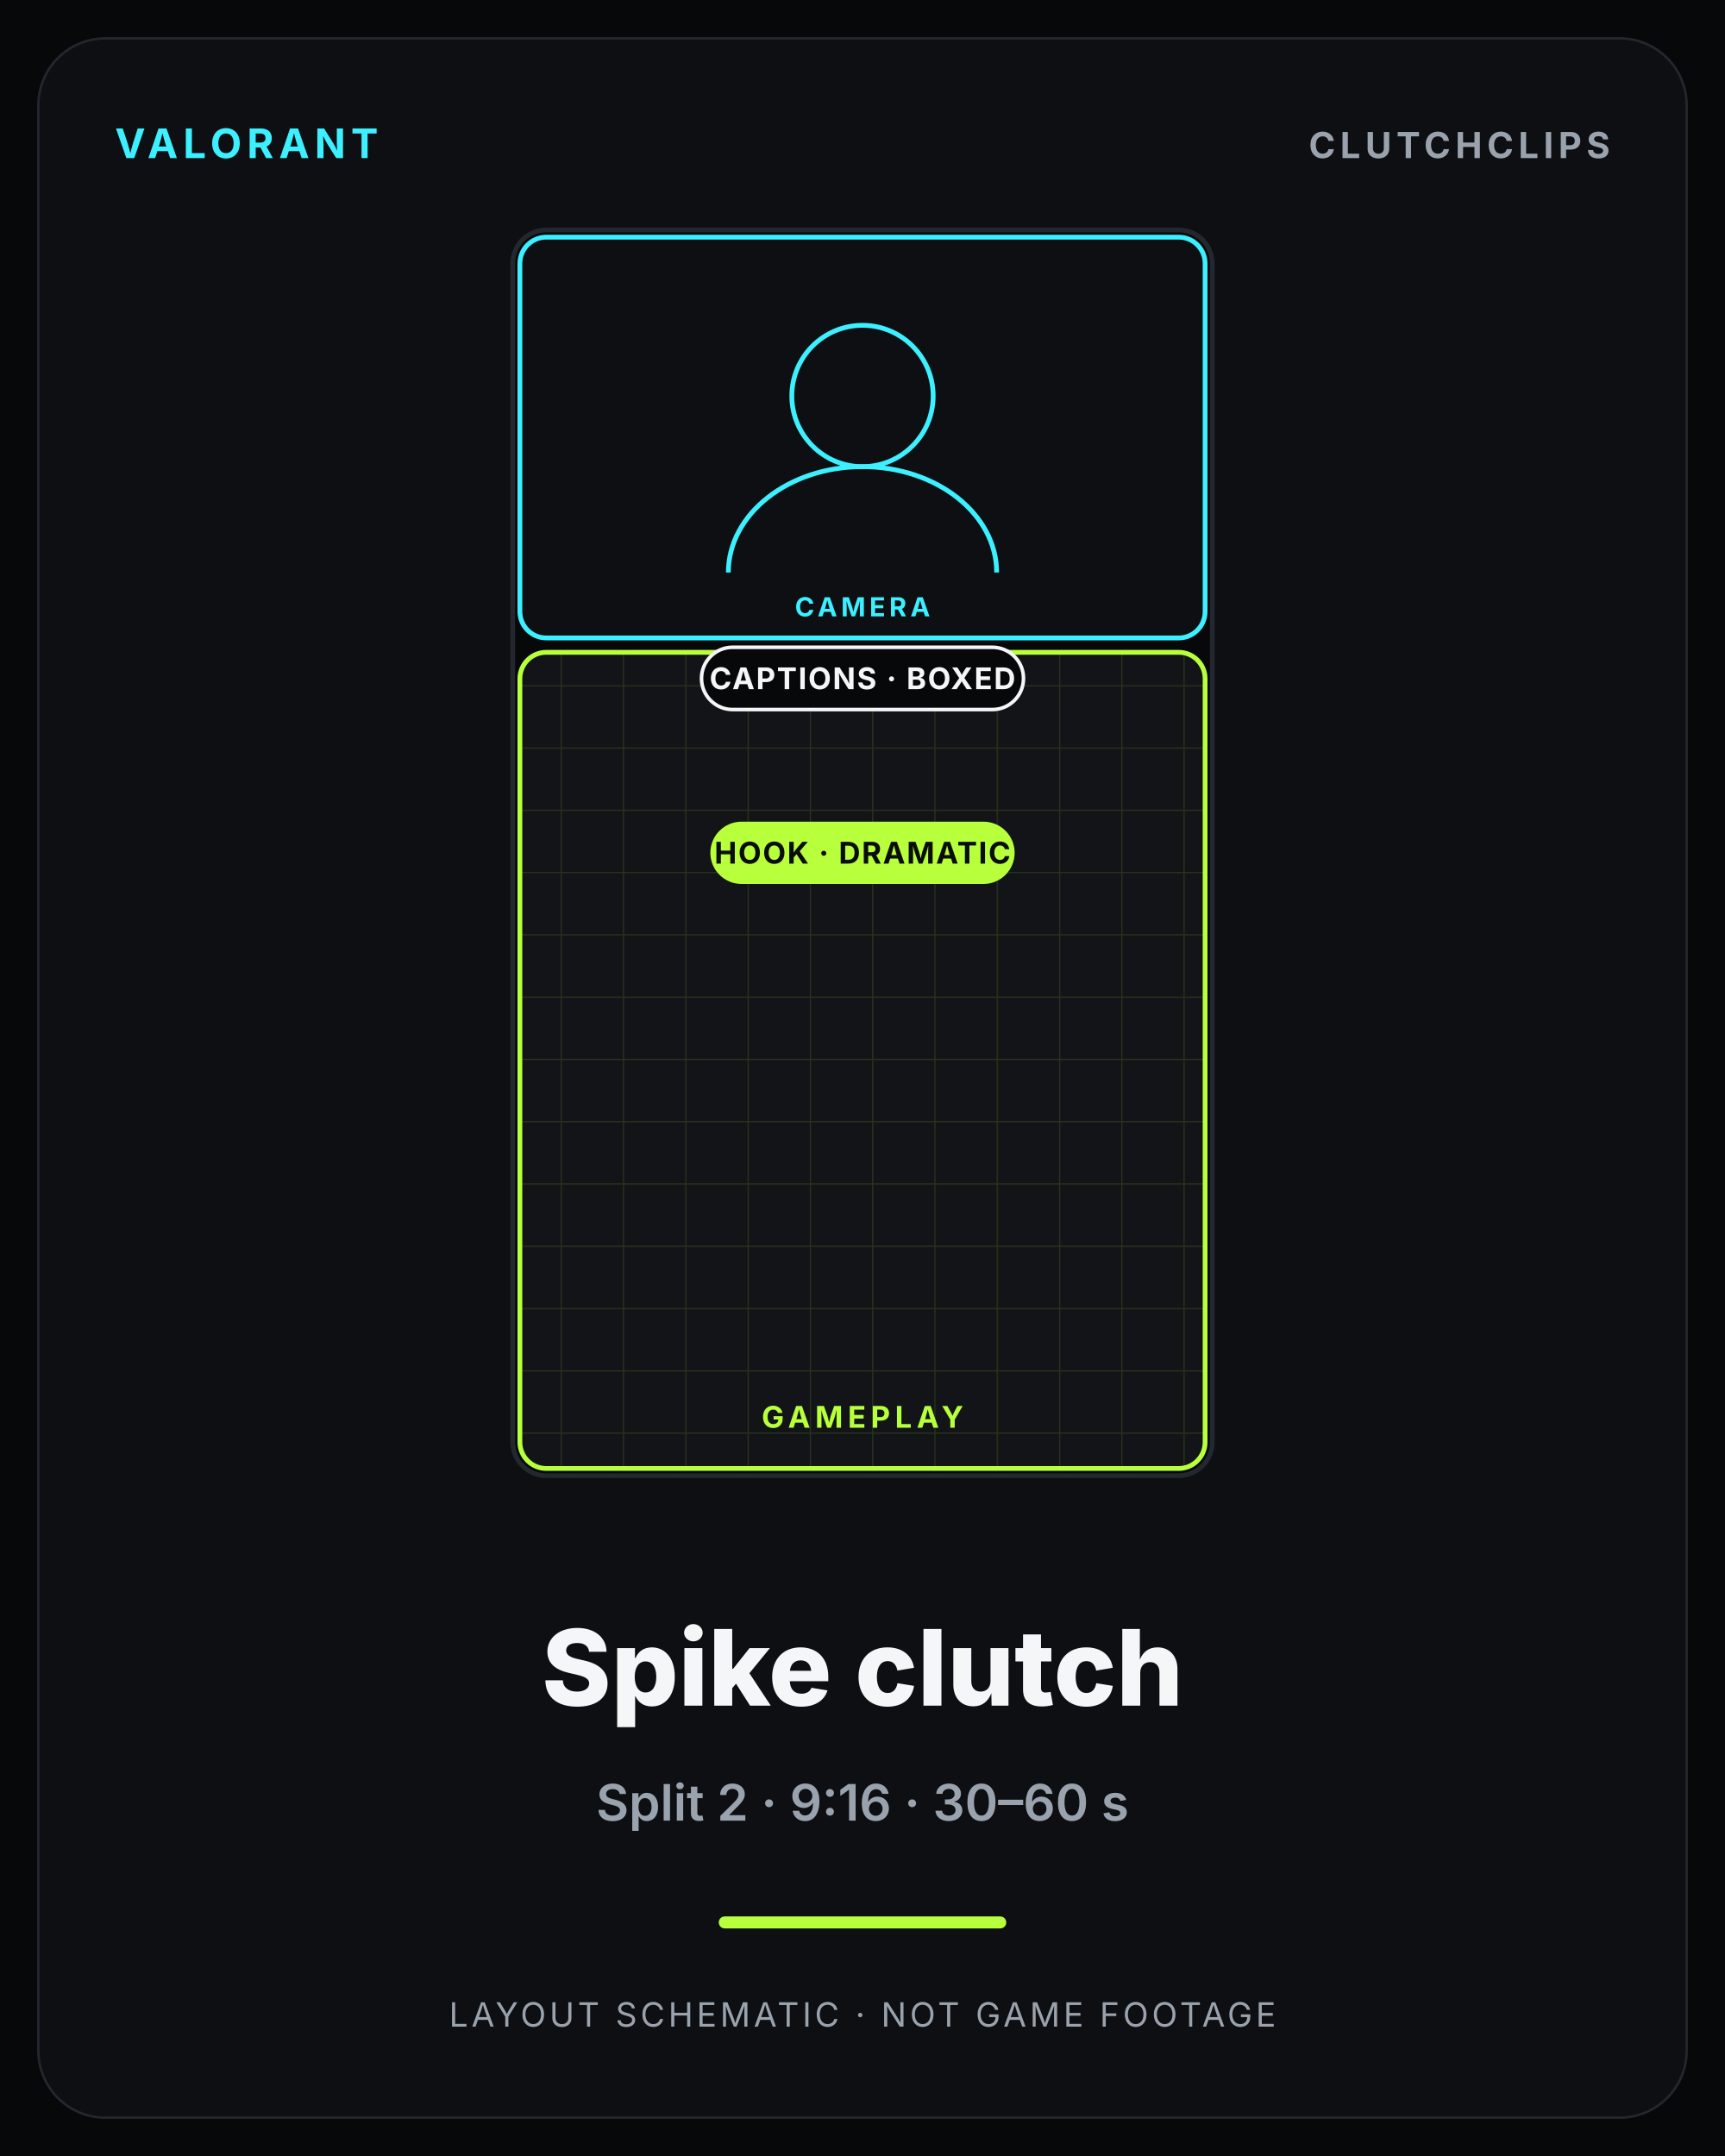
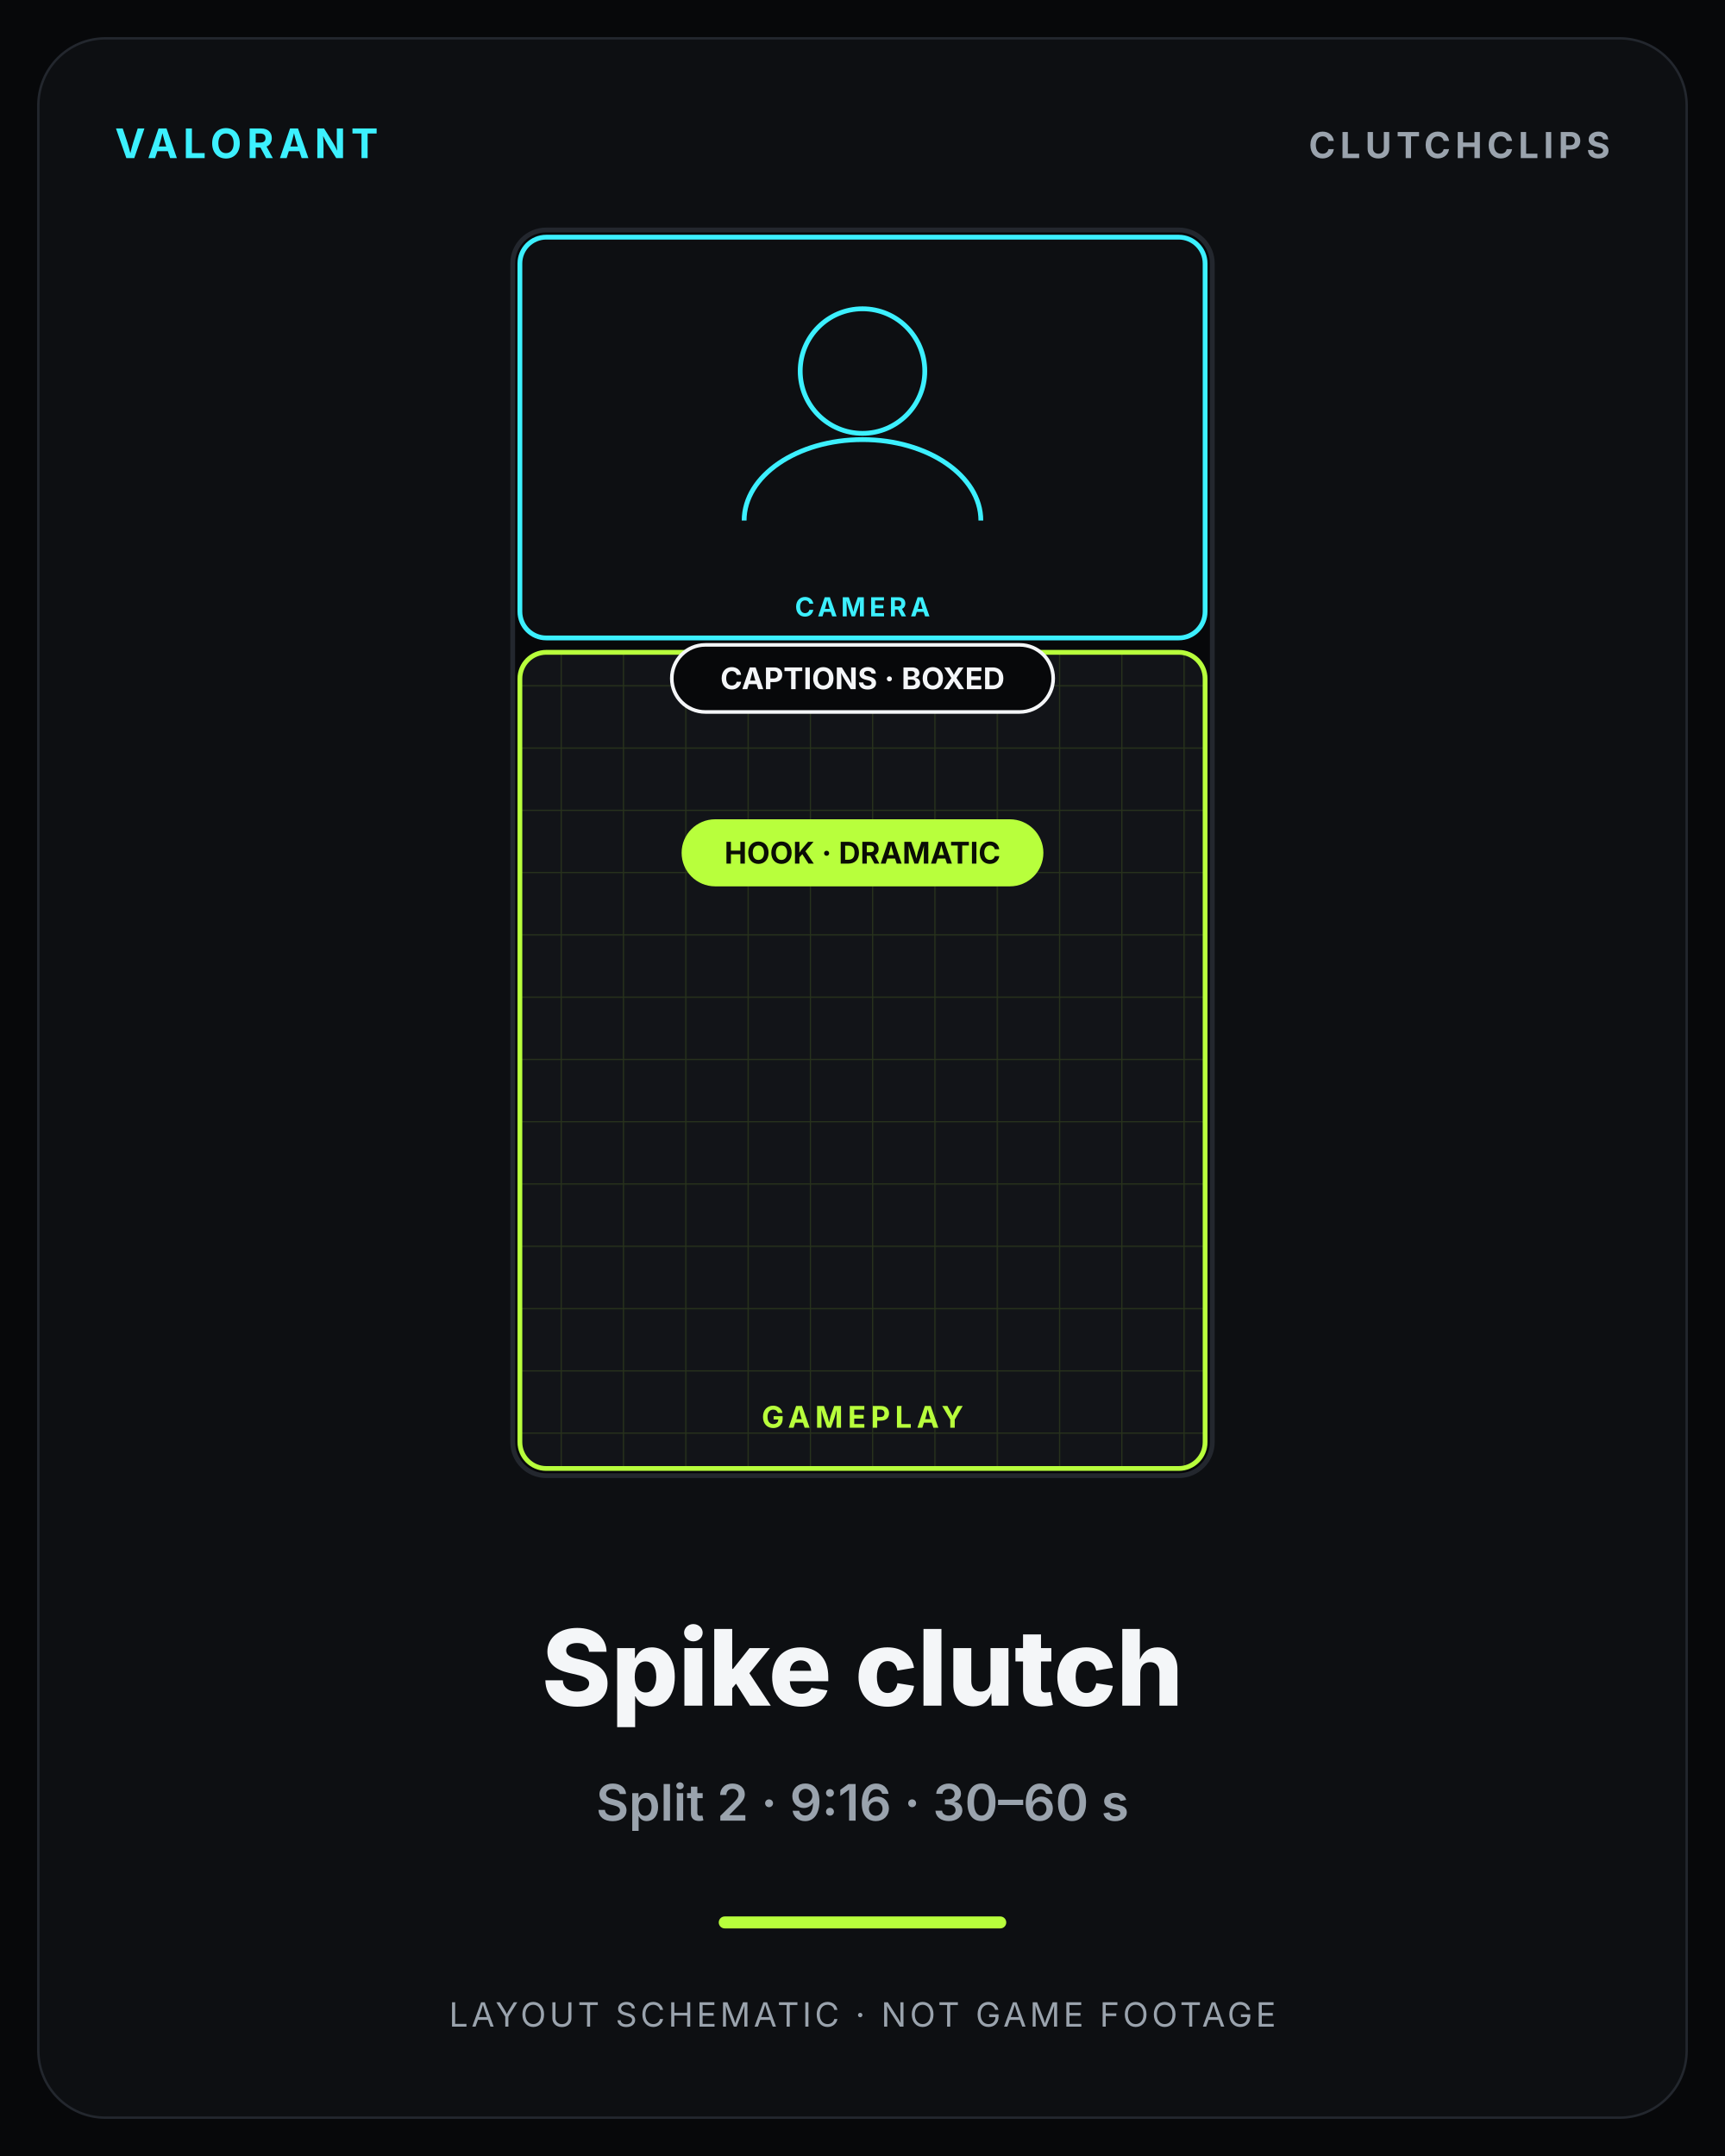
<svg xmlns="http://www.w3.org/2000/svg" viewBox="0 0 720 900" width="720" height="900" role="img" aria-label="Spike clutch: Split 2 layout, 9:16" font-family="Inter, 'Helvetica Neue', Arial, sans-serif">
  <defs>
    <pattern id="grid" width="26" height="26" patternUnits="userSpaceOnUse">
      <path d="M26 0H0V26" fill="none" stroke="#b8ff3c" stroke-opacity="0.13" stroke-width="1" />
    </pattern>
  </defs>
  <rect width="720" height="900" fill="#07080a" />
  <rect x="16" y="16" width="688" height="868" rx="28" fill="#0d0f12" stroke="#23272e" />
  <text x="48" y="66" font-size="17" font-weight="700" letter-spacing="2.2" fill="#3cf0ff">VALORANT</text>
  <text x="672" y="66" text-anchor="end" font-size="15" font-weight="700" letter-spacing="2" fill="#9aa3ad">CLUTCHCLIPS</text>
  <rect x="214" y="96" width="292" height="520" rx="14" fill="#07080a" stroke="#23272e" stroke-width="2" />
  <rect x="217" y="272.3" width="286" height="340.7" rx="11" fill="#121418" />
  <rect x="217" y="272.3" width="286" height="340.7" rx="11" fill="url(#grid)" stroke="#b8ff3c" stroke-width="2" />
  <text x="360" y="596" text-anchor="middle" font-size="12.5" font-weight="700" letter-spacing="2" fill="#b8ff3c">GAMEPLAY</text>
  <rect x="217" y="99" width="286" height="167.3" rx="11" fill="#0d0f12" stroke="#3cf0ff" stroke-width="2" />
-   <circle cx="360" cy="165.3" r="29.5" fill="none" stroke="#3cf0ff" stroke-width="2" />
-   <path d="M304 239a56 44.2 0 0 1 112 0" fill="none" stroke="#3cf0ff" stroke-width="2" />
+   <circle cx="360" cy="154.9" r="26" fill="none" stroke="#3cf0ff" stroke-width="2" />
+   <path d="M310.6 217.3a49.4 33.8 0 0 1 98.8 0" fill="none" stroke="#3cf0ff" stroke-width="2" />
  <text x="360" y="257.3" text-anchor="middle" font-size="11" font-weight="700" letter-spacing="1.6" fill="#3cf0ff">CAMERA</text>
-   <rect x="296.5" y="343" width="127" height="26" rx="13" fill="#b8ff3c" />
-   <text x="360" y="360.5" text-anchor="middle" font-size="12.5" font-weight="700" letter-spacing="0.6" fill="#0a0d05">HOOK · DRAMATIC</text>
-   <rect x="292.8" y="270.2" width="134.4" height="26" rx="13" fill="#07080a" stroke="#f4f6f8" stroke-width="1.5" />
-   <text x="360" y="287.7" text-anchor="middle" font-size="12.5" font-weight="700" letter-spacing="0.6" fill="#f4f6f8">CAPTIONS · BOXED</text>
+   <rect x="284.5" y="342" width="151" height="28" rx="14" fill="#b8ff3c" />
+   <text x="360" y="360.5" text-anchor="middle" font-size="12.5" font-weight="700" textLength="123" lengthAdjust="spacingAndGlyphs" fill="#0a0d05">HOOK · DRAMATIC</text>
+   <rect x="280.4" y="269.2" width="159.2" height="28" rx="14" fill="#07080a" stroke="#f4f6f8" stroke-width="1.5" />
+   <text x="360" y="287.7" text-anchor="middle" font-size="12.5" font-weight="700" textLength="131.2" lengthAdjust="spacingAndGlyphs" fill="#f4f6f8">CAPTIONS · BOXED</text>
  <text x="360" y="712" text-anchor="middle" font-size="44" font-weight="800" fill="#f4f6f8">Spike clutch</text>
  <text x="360" y="760" text-anchor="middle" font-size="21" font-weight="600" fill="#9aa3ad">Split 2  ·  9:16  ·  30–60 s</text>
  <rect x="300" y="800" width="120" height="5" rx="2.5" fill="#b8ff3c" />
  <text x="360" y="846" text-anchor="middle" font-size="14" letter-spacing="1.4" fill="#9aa3ad">LAYOUT SCHEMATIC · NOT GAME FOOTAGE</text>
</svg>
